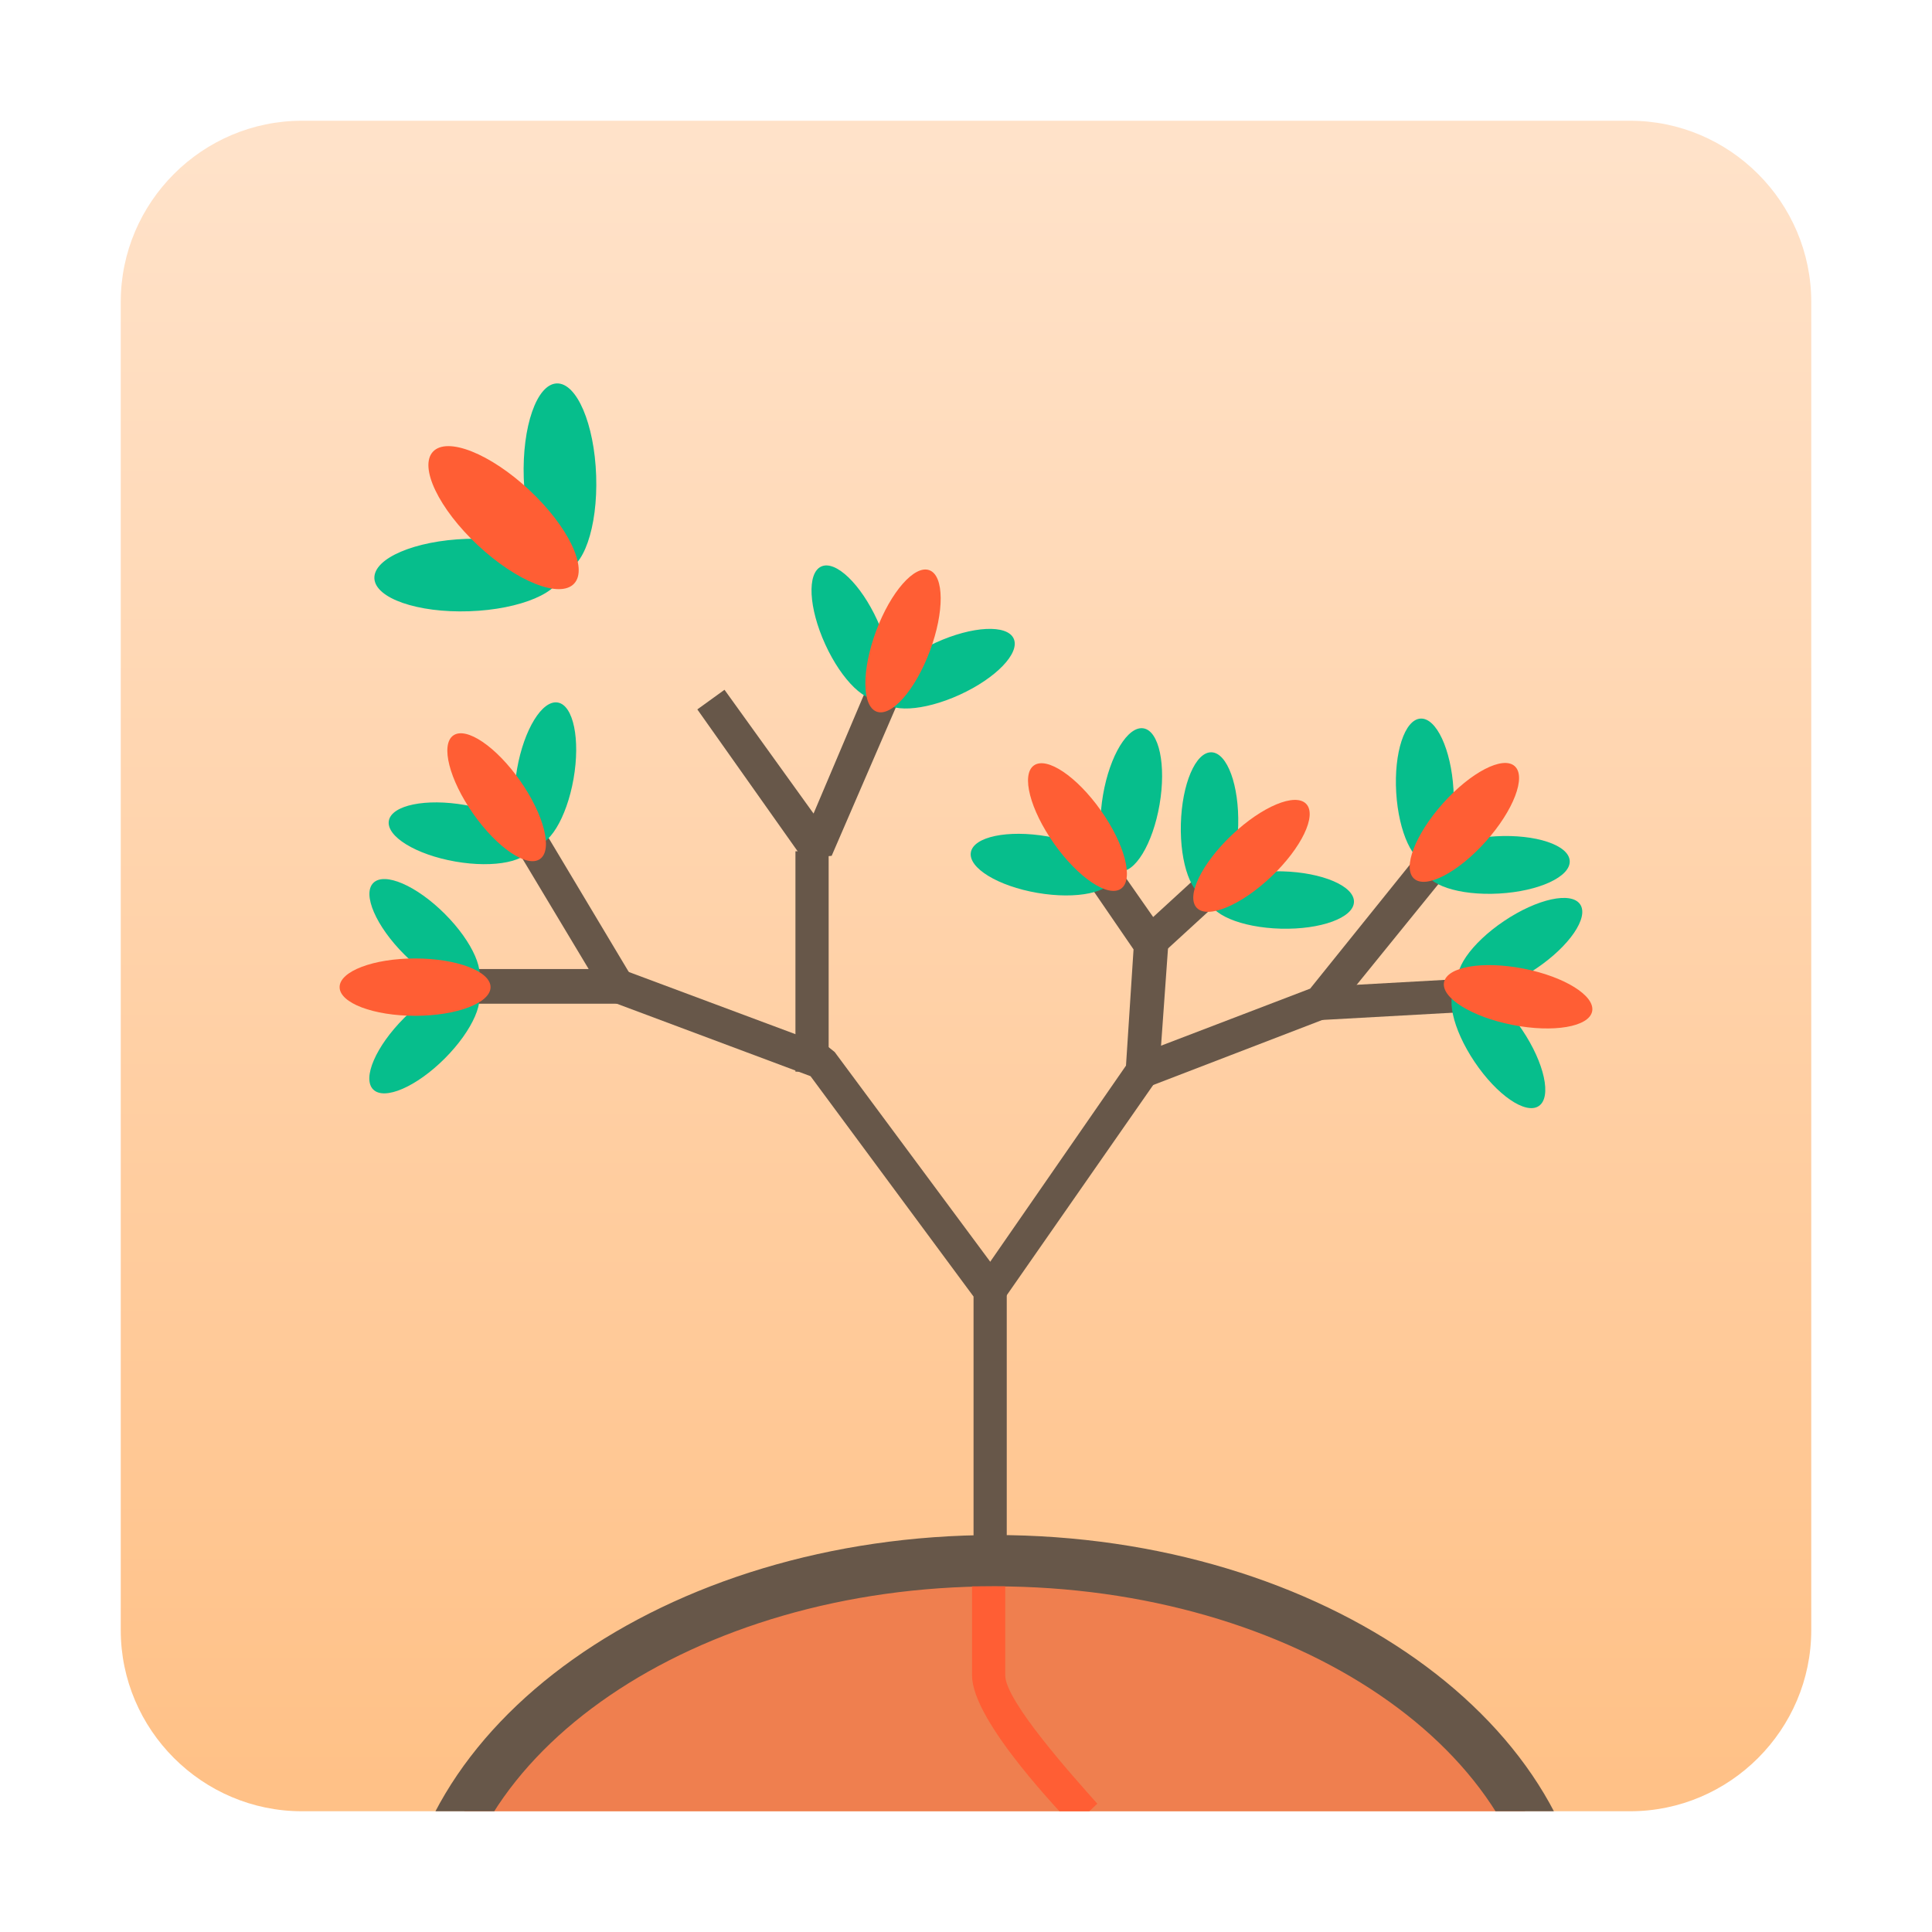
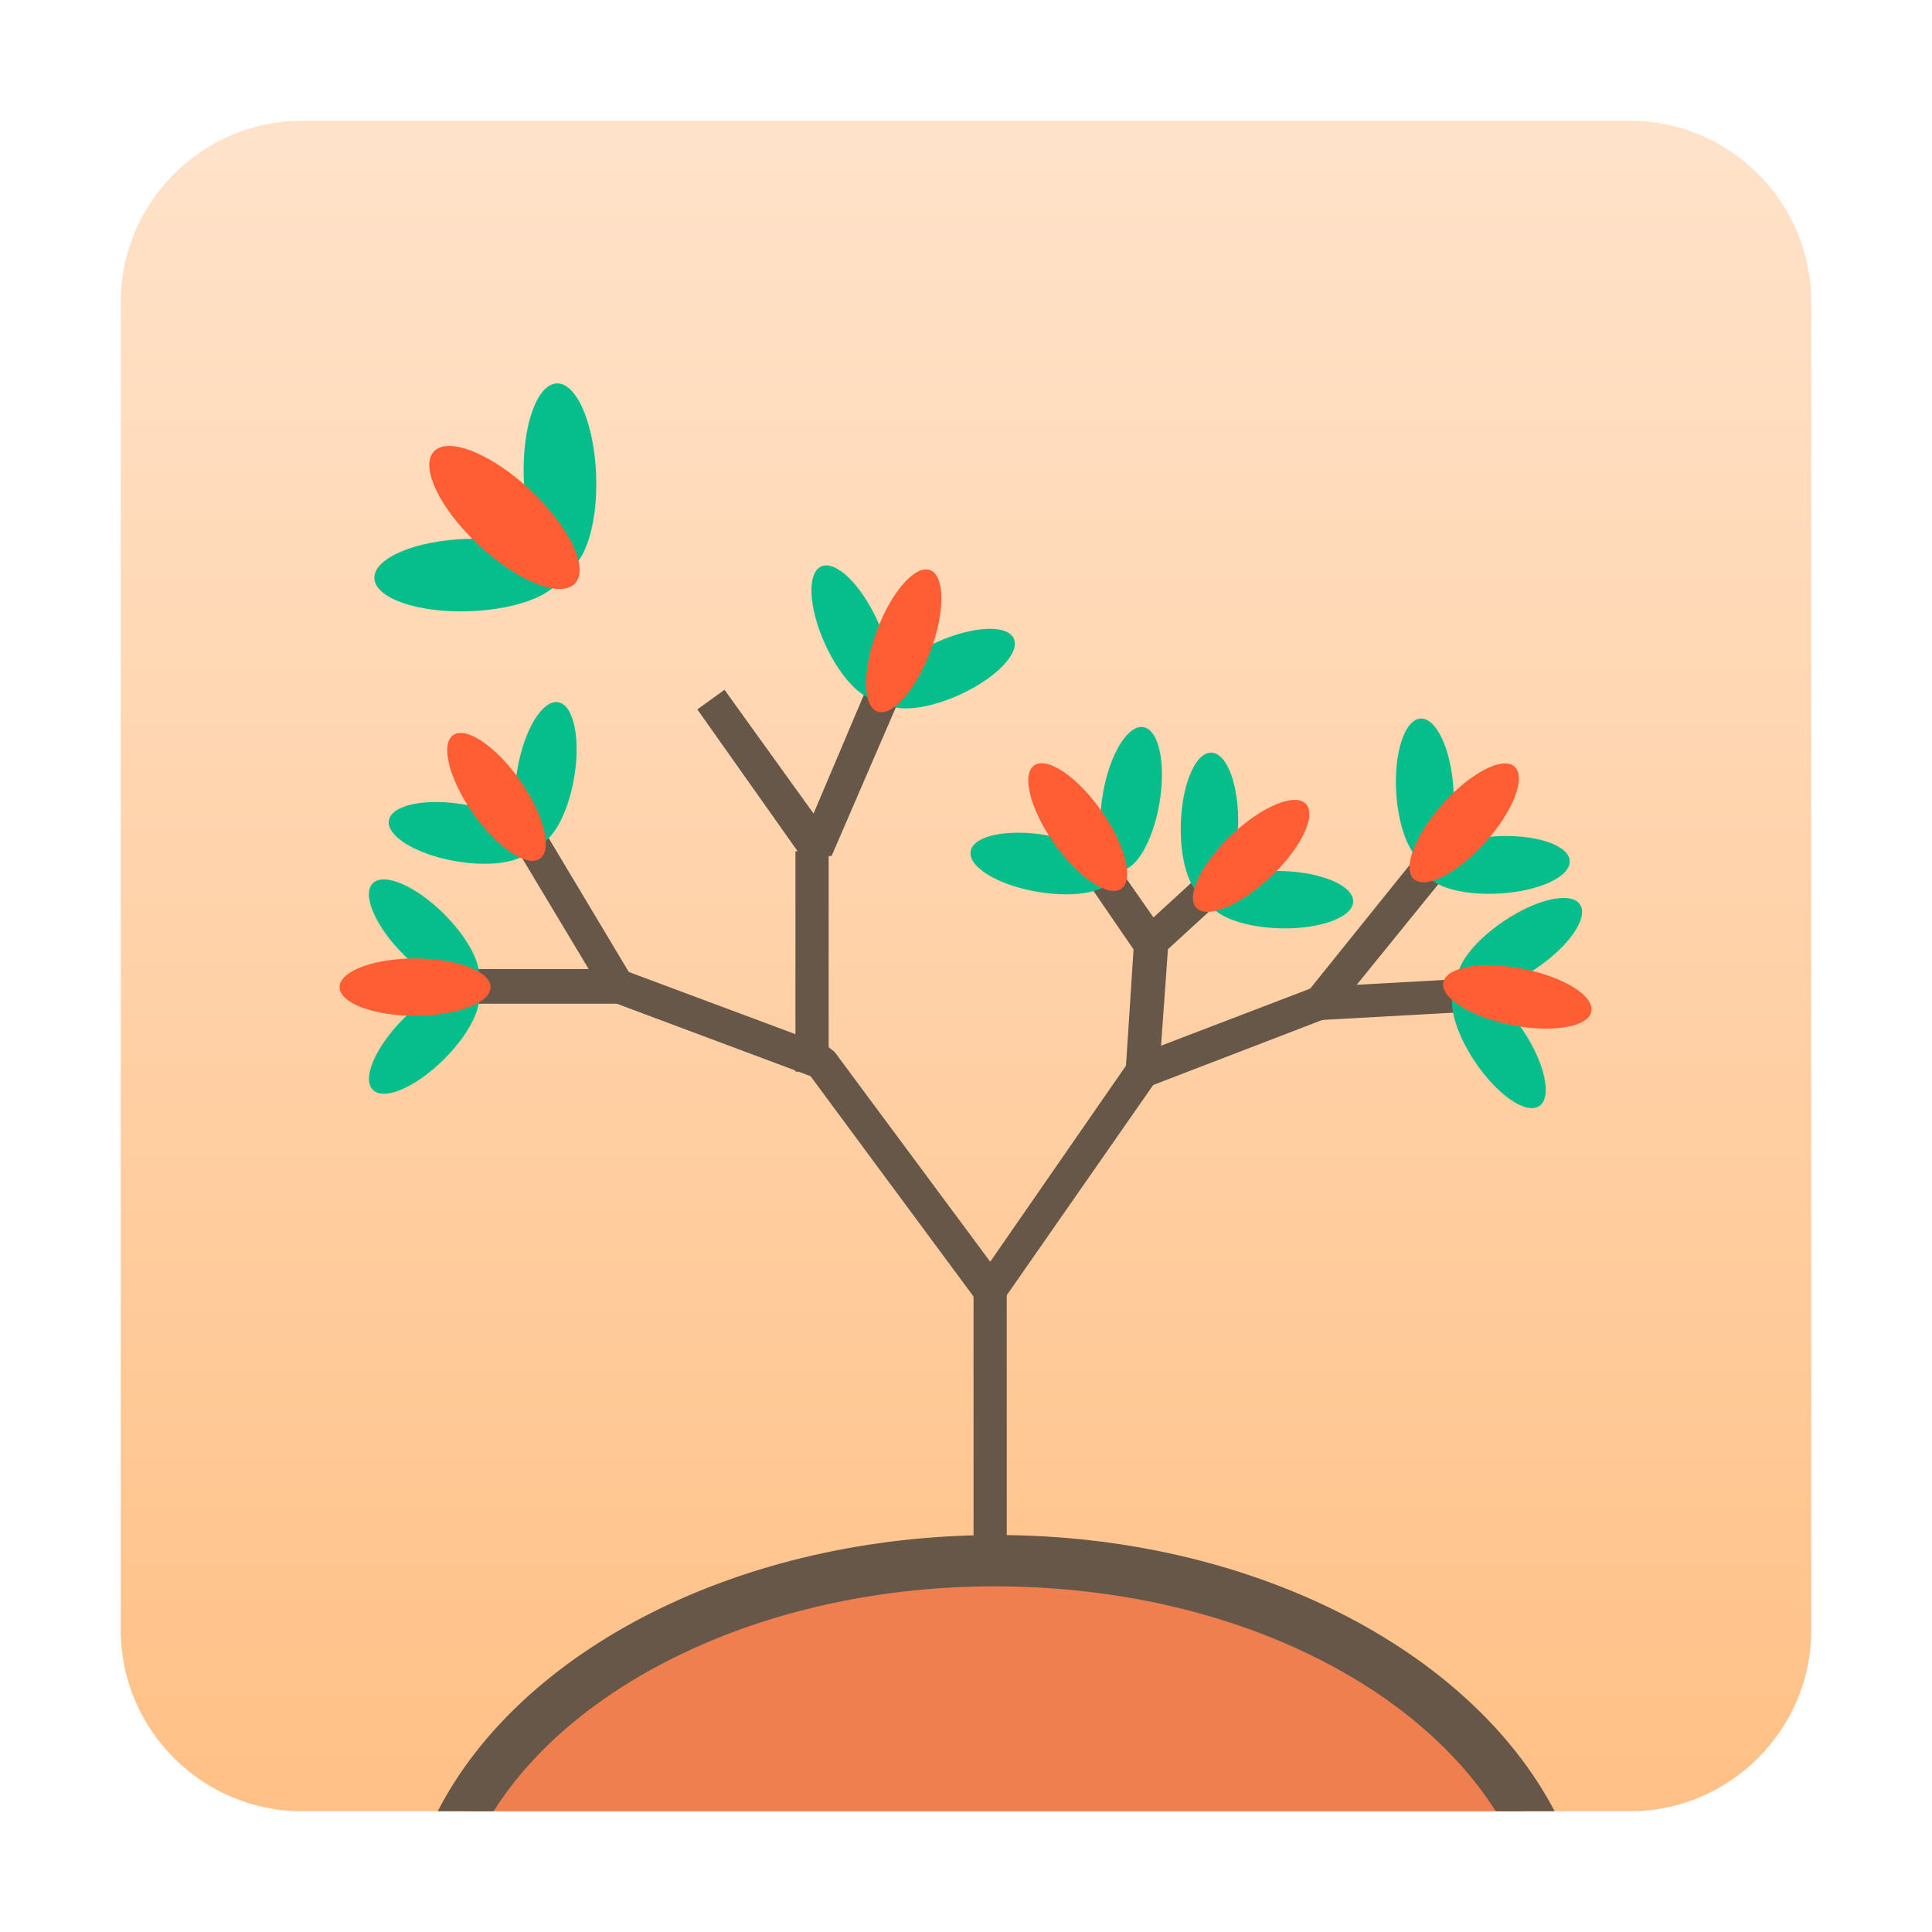
- <svg xmlns="http://www.w3.org/2000/svg" xmlns:xlink="http://www.w3.org/1999/xlink" version="1.1" id="eufloria" x="0px" y="0px" viewBox="0 0 128 128" enable-background="new 0 0 128 128" xml:space="preserve">
-   <g id="_128">
-     <linearGradient id="SVGID_1_" gradientUnits="userSpaceOnUse" x1="64" y1="86" x2="64" y2="-22.12" gradientTransform="matrix(1 0 0 1 0 32)">
-       <stop offset="0" style="stop-color:#FFC187" />
-       <stop offset="1" style="stop-color:#FFE2C9" />
-     </linearGradient>
-     <path fill="url(#SVGID_1_)" d="M20,8h88c6.6,0,12,5.4,12,12v88c0,6.6-5.4,12-12,12H20c-6.6,0-12-5.4-12-12V20C8,13.4,13.4,8,20,8z" />
-     <g>
-       <g>
-         <defs>
-           <path id="SVGID_2_" d="M20,8h88c6.6,0,12,5.4,12,12v88c0,6.6-5.4,12-12,12H20c-6.6,0-12-5.4-12-12V20C8,13.4,13.4,8,20,8z" />
-         </defs>
-         <clipPath id="SVGID_3_">
-           <use xlink:href="#SVGID_2_" overflow="visible" />
-         </clipPath>
-         <g clip-path="url(#SVGID_3_)">
-           <ellipse fill="#EF7F4F" cx="65.9" cy="129.7" rx="37.8" ry="26.3" />
-           <path fill="#675749" d="M65.9,157.7c-21.8,0-39.5-12.6-39.5-28s17.7-28,39.5-28s39.5,12.6,39.5,28S87.7,157.7,65.9,157.7z       M65.9,105.1c-19.9,0-36.1,11.1-36.1,24.6s16.2,24.6,36.1,24.6s36.1-11,36.1-24.6S85.8,105.1,65.9,105.1z" />
-           <polygon fill="#675749" points="41,66.5 29.8,66.5 29.8,64.2 39,64.2 33.3,54.7 35.2,53.6 41.9,64.8     " />
-           <polygon fill="#675749" points="53.2,56.9 46.2,47 48,45.7 53.9,53.9 57.8,44.7 59.9,45.6 55.1,56.7     " />
-           <polygon fill="#675749" points="66.7,102.9 64.5,102.9 64.5,85.9 53.7,71.3 40.6,66.4 41.4,64.3 54.8,69.3 55.3,69.7 66.5,84.8       66.7,85.5     " />
-           <rect x="52.7" y="56.4" fill="#675749" width="2.2" height="14.6" />
-           <polygon fill="#675749" points="66.5,86.1 64.7,84.9 74.6,70.6 75.1,62.9 70.3,55.9 72.1,54.6 77.2,61.9 77.4,62.6 76.8,71       76.6,71.6     " />
-           <rect x="75" y="58.3" transform="matrix(0.7372 -0.6757 0.6757 0.7372 -19.2682 69.3573)" fill="#675749" width="9.1" height="2.2" />
-           <polygon fill="#675749" points="76.1,72 75.3,69.9 86.8,65.5 93.8,56.8 95.6,58.2 88.3,67.2 87.8,67.5     " />
-           <rect x="87.4" y="65.1" transform="matrix(0.9985 -5.547078e-02 5.547078e-02 0.9985 -3.53 5.2305)" fill="#675749" width="10.1" height="2.2" />
-           <path fill="#FF5E34" d="M71.1,121c-0.5-0.6-6.7-6.9-6.7-10v-5.9h2.2v5.9c0,1.7,4.5,6.7,6.1,8.5L71.1,121z" />
-           <ellipse transform="matrix(0.9994 -3.385385e-02 3.385385e-02 0.9994 -1.2721 1.0713)" fill="#06BE8C" cx="31" cy="38.1" rx="6.2" ry="2.4" />
-           <ellipse transform="matrix(0.9994 -3.385383e-02 3.385383e-02 0.9994 -1.0485 1.2741)" fill="#06BE8C" cx="37.1" cy="31.6" rx="2.4" ry="6.2" />
-           <ellipse transform="matrix(0.6828 -0.7306 0.7306 0.6828 -14.5032 35.277)" fill="#FF5E34" cx="33.4" cy="34.3" rx="2.5" ry="6.4" />
-           <ellipse transform="matrix(0.1726 -0.985 0.985 0.1726 -29.1465 75.7221)" fill="#06BE8C" cx="30.5" cy="55.2" rx="1.9" ry="4.8" />
-           <ellipse transform="matrix(0.1726 -0.985 0.985 0.1726 -20.6341 77.9761)" fill="#06BE8C" cx="36.1" cy="51.3" rx="4.8" ry="1.9" />
-           <ellipse transform="matrix(0.8186 -0.5744 0.5744 0.8186 -24.3559 28.4942)" fill="#FF5E34" cx="32.9" cy="52.8" rx="1.9" ry="5" />
-           <ellipse transform="matrix(0.9097 -0.4152 0.4152 0.9097 -12.3016 27.2006)" fill="#06BE8C" cx="56.4" cy="41.9" rx="1.9" ry="4.8" />
-           <ellipse transform="matrix(0.9097 -0.4152 0.4152 0.9097 -12.7305 30.0771)" fill="#06BE8C" cx="62.8" cy="44.3" rx="4.8" ry="1.9" />
-           <ellipse transform="matrix(0.3497 -0.9369 0.9369 0.3497 -0.9027 83.6274)" fill="#FF5E34" cx="59.8" cy="42.5" rx="5" ry="1.9" />
-           <ellipse transform="matrix(0.1695 -0.9855 0.9855 0.1695 0.8704 115.669)" fill="#06BE8C" cx="69.1" cy="57.3" rx="1.9" ry="4.8" />
-           <ellipse transform="matrix(0.1692 -0.9856 0.9856 0.1692 10.0239 117.9383)" fill="#06BE8C" cx="75" cy="53" rx="4.8" ry="1.9" />
-           <ellipse transform="matrix(0.8167 -0.577 0.577 0.8167 -18.5466 51.2379)" fill="#FF5E34" cx="71.4" cy="54.8" rx="1.9" ry="5" />
-           <ellipse transform="matrix(2.635022e-02 -0.9997 0.9997 2.635022e-02 23.3401 133.2743)" fill="#06BE8C" cx="80.1" cy="54.7" rx="4.8" ry="1.9" />
-           <ellipse transform="matrix(2.635022e-02 -0.9997 0.9997 2.635022e-02 23.0863 142.9321)" fill="#06BE8C" cx="84.9" cy="59.6" rx="1.9" ry="4.8" />
-           <ellipse transform="matrix(0.7255 -0.6882 0.6882 0.7255 -16.2509 72.6195)" fill="#FF5E34" cx="82.9" cy="56.7" rx="5" ry="1.9" />
-           <ellipse transform="matrix(0.9982 -5.989258e-02 5.989258e-02 0.9982 -2.969 5.7479)" fill="#06BE8C" cx="94.4" cy="52.4" rx="1.9" ry="4.8" />
-           <ellipse transform="matrix(0.9985 -5.564449e-02 5.564449e-02 0.9985 -3.0349 5.6089)" fill="#06BE8C" cx="99.2" cy="57.3" rx="4.8" ry="1.9" />
-           <ellipse transform="matrix(0.6667 -0.7454 0.7454 0.6667 -8.2752 90.4546)" fill="#FF5E34" cx="97" cy="54.5" rx="5" ry="1.9" />
-           <ellipse transform="matrix(0.83 -0.5577 0.5577 0.83 -17.7856 66.7996)" fill="#06BE8C" cx="100.7" cy="62.6" rx="4.8" ry="1.9" />
-           <ellipse transform="matrix(0.83 -0.5577 0.5577 0.83 -21.7953 67.1542)" fill="#06BE8C" cx="99.3" cy="69.3" rx="1.9" ry="4.8" />
-           <ellipse transform="matrix(0.1925 -0.9813 0.9813 0.1925 16.4465 152.0529)" fill="#FF5E34" cx="100.6" cy="66" rx="1.9" ry="5" />
-           <ellipse transform="matrix(0.707 -0.7072 0.7072 0.707 -40.4026 40.0174)" fill="#06BE8C" cx="28.1" cy="68.8" rx="4.8" ry="1.9" />
-           <ellipse transform="matrix(0.707 -0.7072 0.7072 0.707 -35.5159 37.9993)" fill="#06BE8C" cx="28.1" cy="61.9" rx="1.9" ry="4.8" />
-           <ellipse fill="#FF5E34" cx="27.5" cy="65.4" rx="5" ry="1.9" />
-         </g>
-       </g>
-     </g>
+ <svg xmlns="http://www.w3.org/2000/svg" version="1.1" id="eufloria" x="0px" y="0px" viewBox="0 0 128 128" style="enable-background:new 0 0 128 128;" xml:space="preserve">
+   <linearGradient id="SVGID_1_" gradientUnits="userSpaceOnUse" x1="64" y1="-18" x2="64" y2="-126.12" gradientTransform="matrix(1 0 0 1 0 136)">
+     <stop offset="0" style="stop-color:#FFC187" />
+     <stop offset="1" style="stop-color:#FFE2C9" />
+   </linearGradient>
+   <path style="fill:url(#SVGID_1_);" d="M20,8h88c6.6,0,12,5.4,12,12v88c0,6.6-5.4,12-12,12H20c-6.6,0-12-5.4-12-12V20  C8,13.4,13.4,8,20,8z" />
+   <g>
+     <polygon style="fill:#675749;" points="41,66.5 29.8,66.5 29.8,64.2 39,64.2 33.3,54.7 35.2,53.6 41.9,64.8  " />
+     <polygon style="fill:#675749;" points="53.2,56.9 46.2,47 48,45.7 53.9,53.9 57.8,44.7 59.9,45.6 55.1,56.7  " />
+     <polygon style="fill:#675749;" points="66.7,102.9 64.5,102.9 64.5,85.9 53.7,71.3 40.6,66.4 41.4,64.3 54.8,69.3 55.3,69.7    66.5,84.8 66.7,85.5  " />
+     <rect x="52.7" y="56.4" style="fill:#675749;" width="2.2" height="14.6" />
+     <polygon style="fill:#675749;" points="66.5,86.1 64.7,84.9 74.6,70.6 75.1,62.9 70.3,55.9 72.1,54.6 77.2,61.9 77.4,62.6 76.8,71    76.6,71.6  " />
+     <rect x="75" y="58.3" transform="matrix(0.7372 -0.6757 0.6757 0.7372 -19.2123 69.3518)" style="fill:#675749;" width="9.1" height="2.2" />
+     <polygon style="fill:#675749;" points="76.1,72 75.3,69.9 86.8,65.5 93.8,56.8 95.6,58.2 88.3,67.2 87.8,67.5  " />
+     <rect x="87.4" y="65.1" transform="matrix(0.9985 -5.546639e-02 5.546639e-02 0.9985 -3.5297 5.23)" style="fill:#675749;" width="10.1" height="2.2" />
+     <path style="fill:#FF5E34;" d="M70,118.7c-0.5-0.6-5.6-4.6-5.6-7.7v-5.9h2.2v5.9c0,1.7,4.5,6.7,6.1,8.5L70,118.7z" />
+     <ellipse transform="matrix(0.9994 -3.385567e-02 3.385567e-02 0.9994 -1.2721 1.0713)" style="fill:#06BE8C;" cx="31" cy="38.1" rx="6.2" ry="2.4" />
+     <ellipse transform="matrix(0.9994 -3.385564e-02 3.385564e-02 0.9994 -1.0485 1.2741)" style="fill:#06BE8C;" cx="37.1" cy="31.6" rx="2.4" ry="6.2" />
+     <ellipse transform="matrix(0.6828 -0.7306 0.7306 0.6828 -14.4465 35.2664)" style="fill:#FF5E34;" cx="33.4" cy="34.3" rx="2.5" ry="6.4" />
+     <ellipse transform="matrix(0.1726 -0.985 0.985 0.1726 -29.144 75.6965)" style="fill:#06BE8C;" cx="30.5" cy="55.2" rx="1.9" ry="4.8" />
+     <ellipse transform="matrix(0.1726 -0.985 0.985 0.1726 -20.6225 78.0566)" style="fill:#06BE8C;" cx="36.2" cy="51.3" rx="4.8" ry="1.9" />
+     <ellipse transform="matrix(0.8186 -0.5744 0.5744 0.8186 -24.3643 28.4724)" style="fill:#FF5E34;" cx="32.9" cy="52.8" rx="1.9" ry="5" />
+     <ellipse transform="matrix(0.9097 -0.4152 0.4152 0.9097 -12.3062 27.1999)" style="fill:#06BE8C;" cx="56.4" cy="41.9" rx="1.9" ry="4.8" />
+     <ellipse transform="matrix(0.9097 -0.4152 0.4152 0.9097 -12.7235 30.0726)" style="fill:#06BE8C;" cx="62.8" cy="44.3" rx="4.8" ry="1.9" />
+     <ellipse transform="matrix(0.3497 -0.9369 0.9369 0.3497 -0.8928 83.7145)" style="fill:#FF5E34;" cx="59.9" cy="42.5" rx="5" ry="1.9" />
+     <ellipse transform="matrix(0.1695 -0.9855 0.9855 0.1695 0.9538 115.6131)" style="fill:#06BE8C;" cx="69.1" cy="57.2" rx="1.9" ry="4.8" />
+     <ellipse transform="matrix(0.1692 -0.9856 0.9856 0.1692 10.1135 117.8746)" style="fill:#06BE8C;" cx="75" cy="52.9" rx="4.8" ry="1.9" />
+     <ellipse transform="matrix(0.8167 -0.577 0.577 0.8167 -18.5304 51.2389)" style="fill:#FF5E34;" cx="71.4" cy="54.8" rx="1.9" ry="5" />
+     <ellipse transform="matrix(2.634774e-02 -0.9997 0.9997 2.634774e-02 23.3358 133.2973)" style="fill:#06BE8C;" cx="80.1" cy="54.7" rx="4.8" ry="1.9" />
+     <ellipse transform="matrix(2.634774e-02 -0.9997 0.9997 2.634774e-02 23.0356 142.9085)" style="fill:#06BE8C;" cx="84.9" cy="59.6" rx="1.9" ry="4.8" />
+     <ellipse transform="matrix(0.7255 -0.6882 0.6882 0.7255 -16.2739 72.6191)" style="fill:#FF5E34;" cx="82.9" cy="56.7" rx="5" ry="1.9" />
+     <ellipse transform="matrix(0.9982 -5.989316e-02 5.989316e-02 0.9982 -2.9689 5.748)" style="fill:#06BE8C;" cx="94.4" cy="52.4" rx="1.9" ry="4.8" />
+     <ellipse transform="matrix(0.9985 -5.563902e-02 5.563902e-02 0.9985 -3.0346 5.6084)" style="fill:#06BE8C;" cx="99.2" cy="57.3" rx="4.8" ry="1.9" />
+     <ellipse transform="matrix(0.6667 -0.7454 0.7454 0.6667 -8.2865 90.486)" style="fill:#FF5E34;" cx="97" cy="54.5" rx="5" ry="1.9" />
+     <ellipse transform="matrix(0.83 -0.5577 0.5577 0.83 -17.7996 66.8024)" style="fill:#06BE8C;" cx="100.7" cy="62.6" rx="4.8" ry="1.9" />
+     <ellipse transform="matrix(0.83 -0.5577 0.5577 0.83 -21.7635 67.1547)" style="fill:#06BE8C;" cx="99.3" cy="69.3" rx="1.9" ry="4.8" />
+     <ellipse transform="matrix(0.1925 -0.9813 0.9813 0.1925 16.4143 151.9662)" style="fill:#FF5E34;" cx="100.5" cy="66" rx="1.9" ry="5" />
+     <ellipse transform="matrix(0.707 -0.7072 0.7072 0.707 -40.4253 40.0435)" style="fill:#06BE8C;" cx="28.1" cy="68.8" rx="4.8" ry="1.9" />
+     <ellipse transform="matrix(0.707 -0.7072 0.7072 0.707 -35.55 38.0233)" style="fill:#06BE8C;" cx="28.1" cy="61.9" rx="1.9" ry="4.8" />
+     <ellipse style="fill:#FF5E34;" cx="27.5" cy="65.4" rx="5" ry="1.9" />
+     <path style="fill:#EF7F4F;" d="M30.8,120H101c-5.6-9.7-19.2-16.6-35.1-16.6C49.9,103.4,36.3,110.3,30.8,120z" />
+     <path style="fill:#675749;" d="M32.7,120c5.5-8.7,18.3-14.9,33.2-14.9c14.9,0,27.6,6.1,33.2,14.9h3.9c-5.6-10.7-20.1-18.3-37-18.3   c-17,0-31.5,7.6-37,18.3H32.7z" />
  </g>
</svg>
